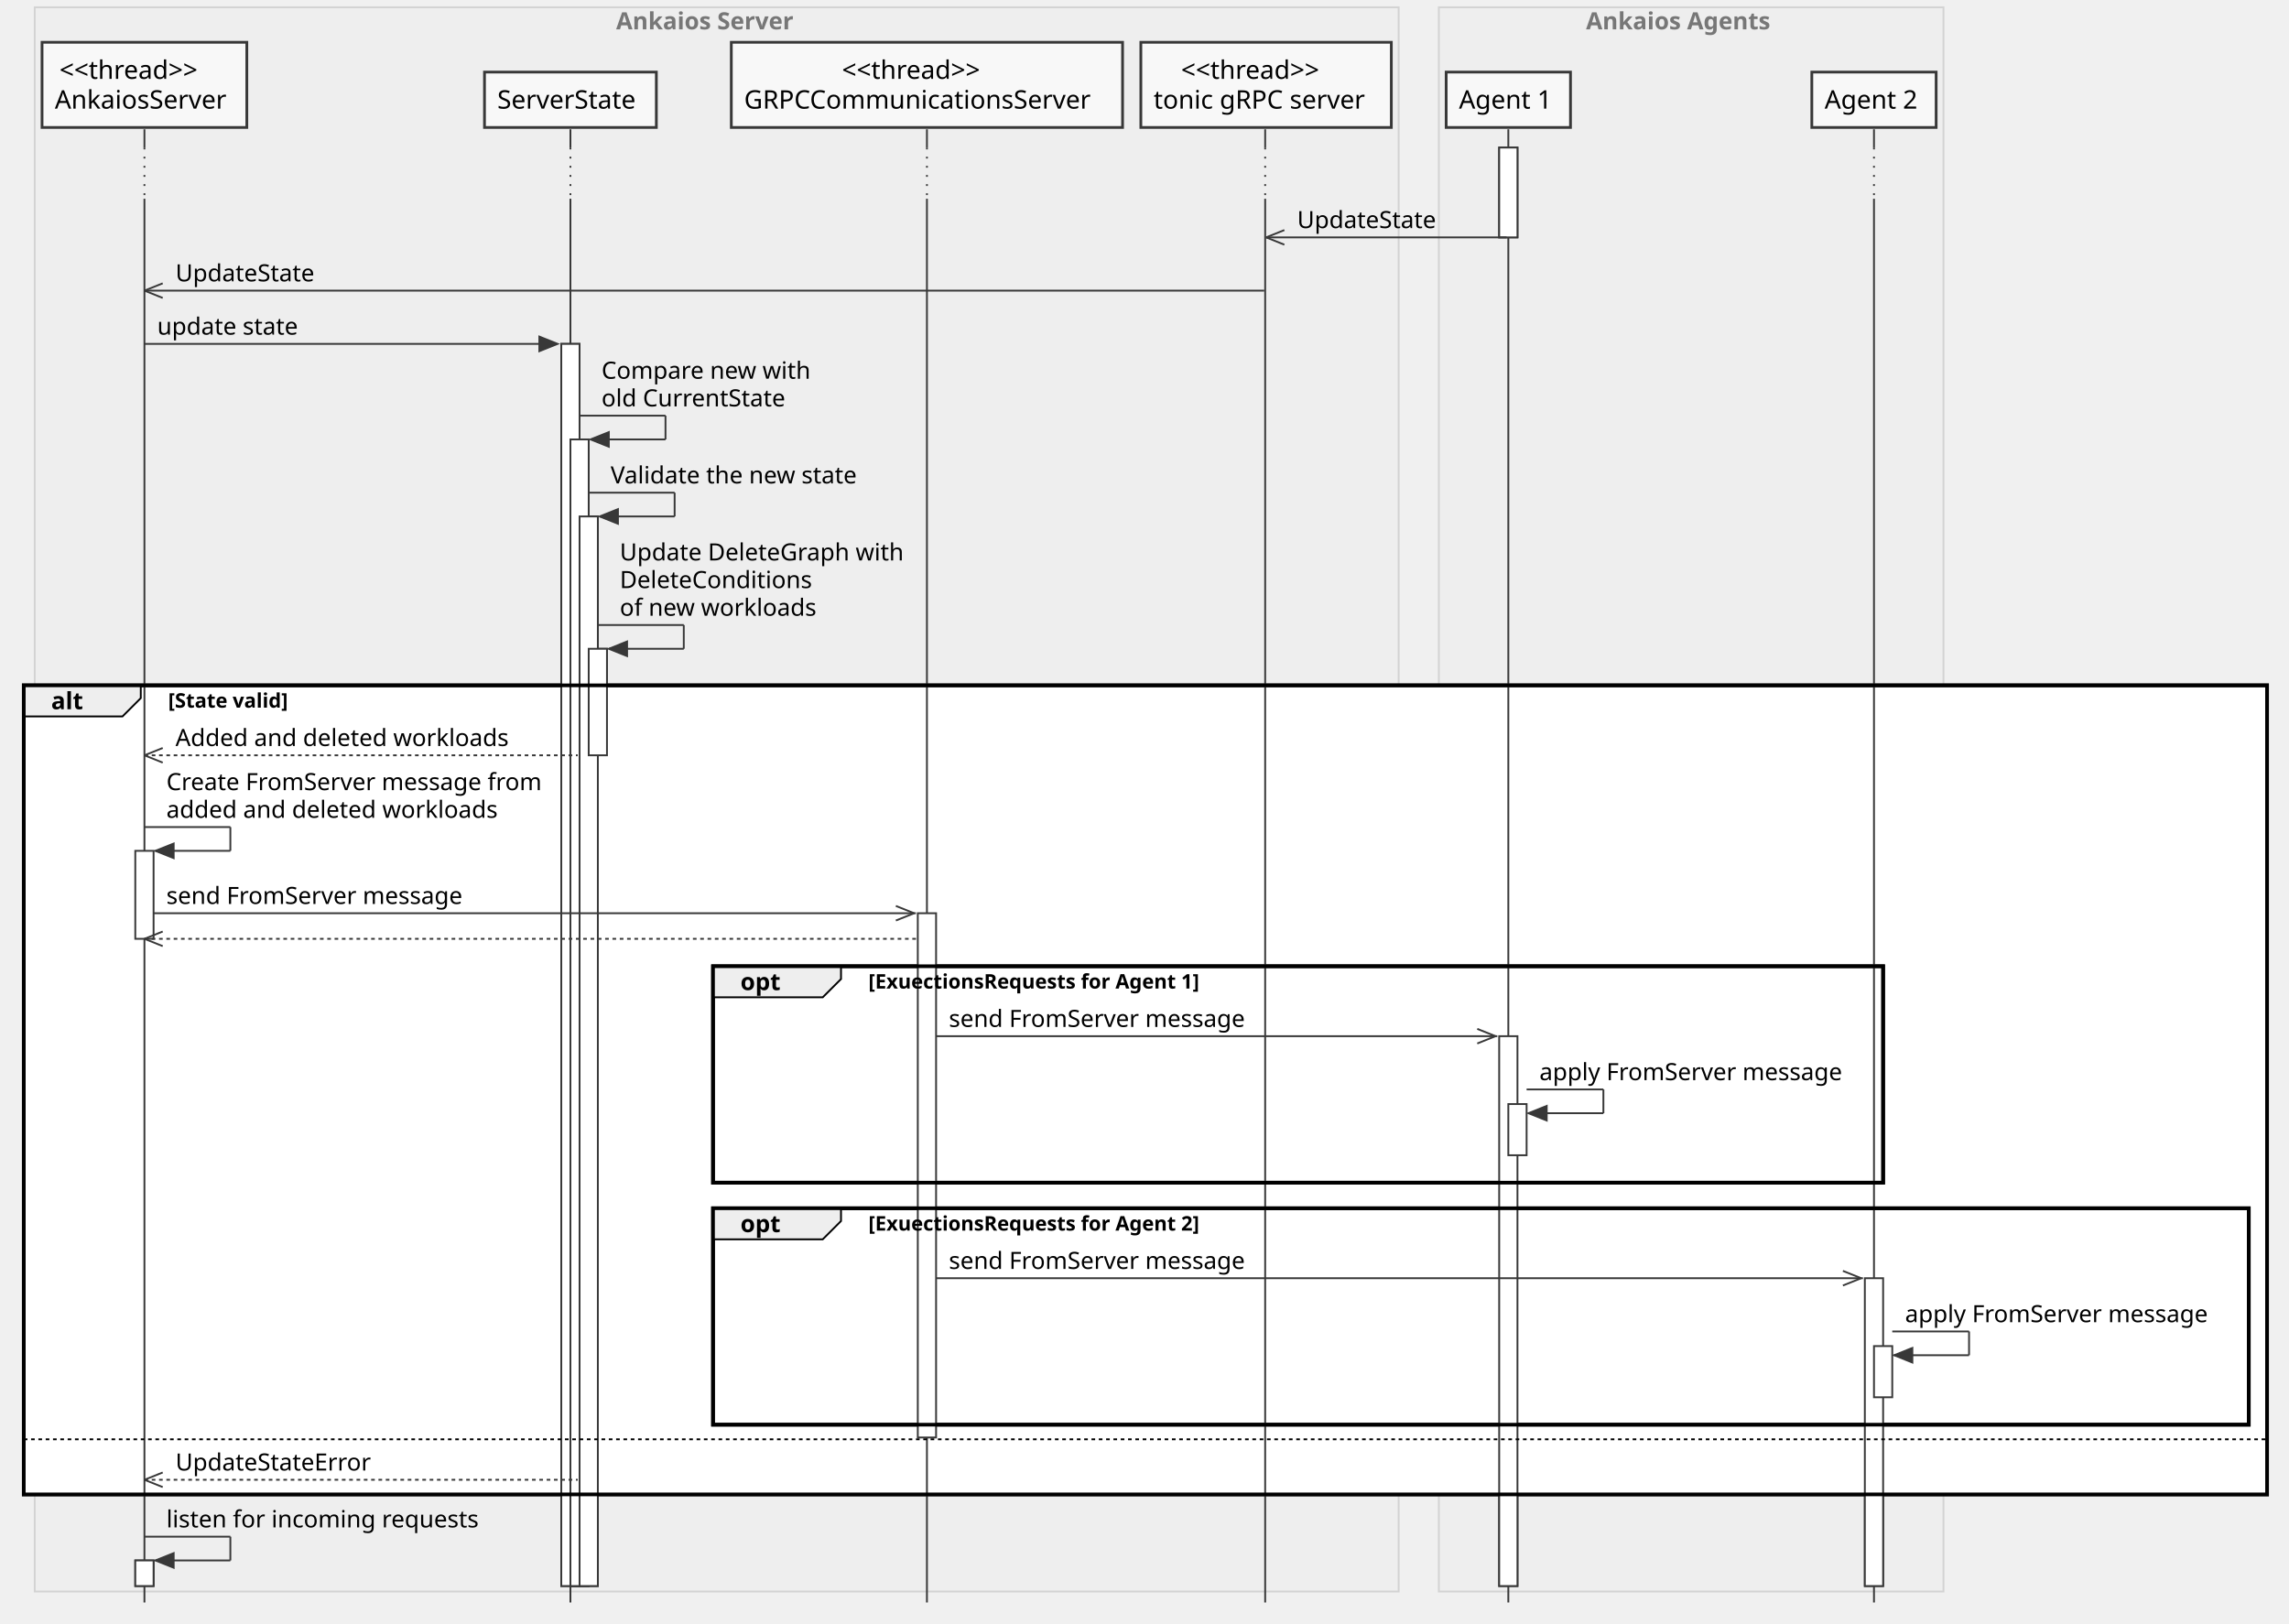
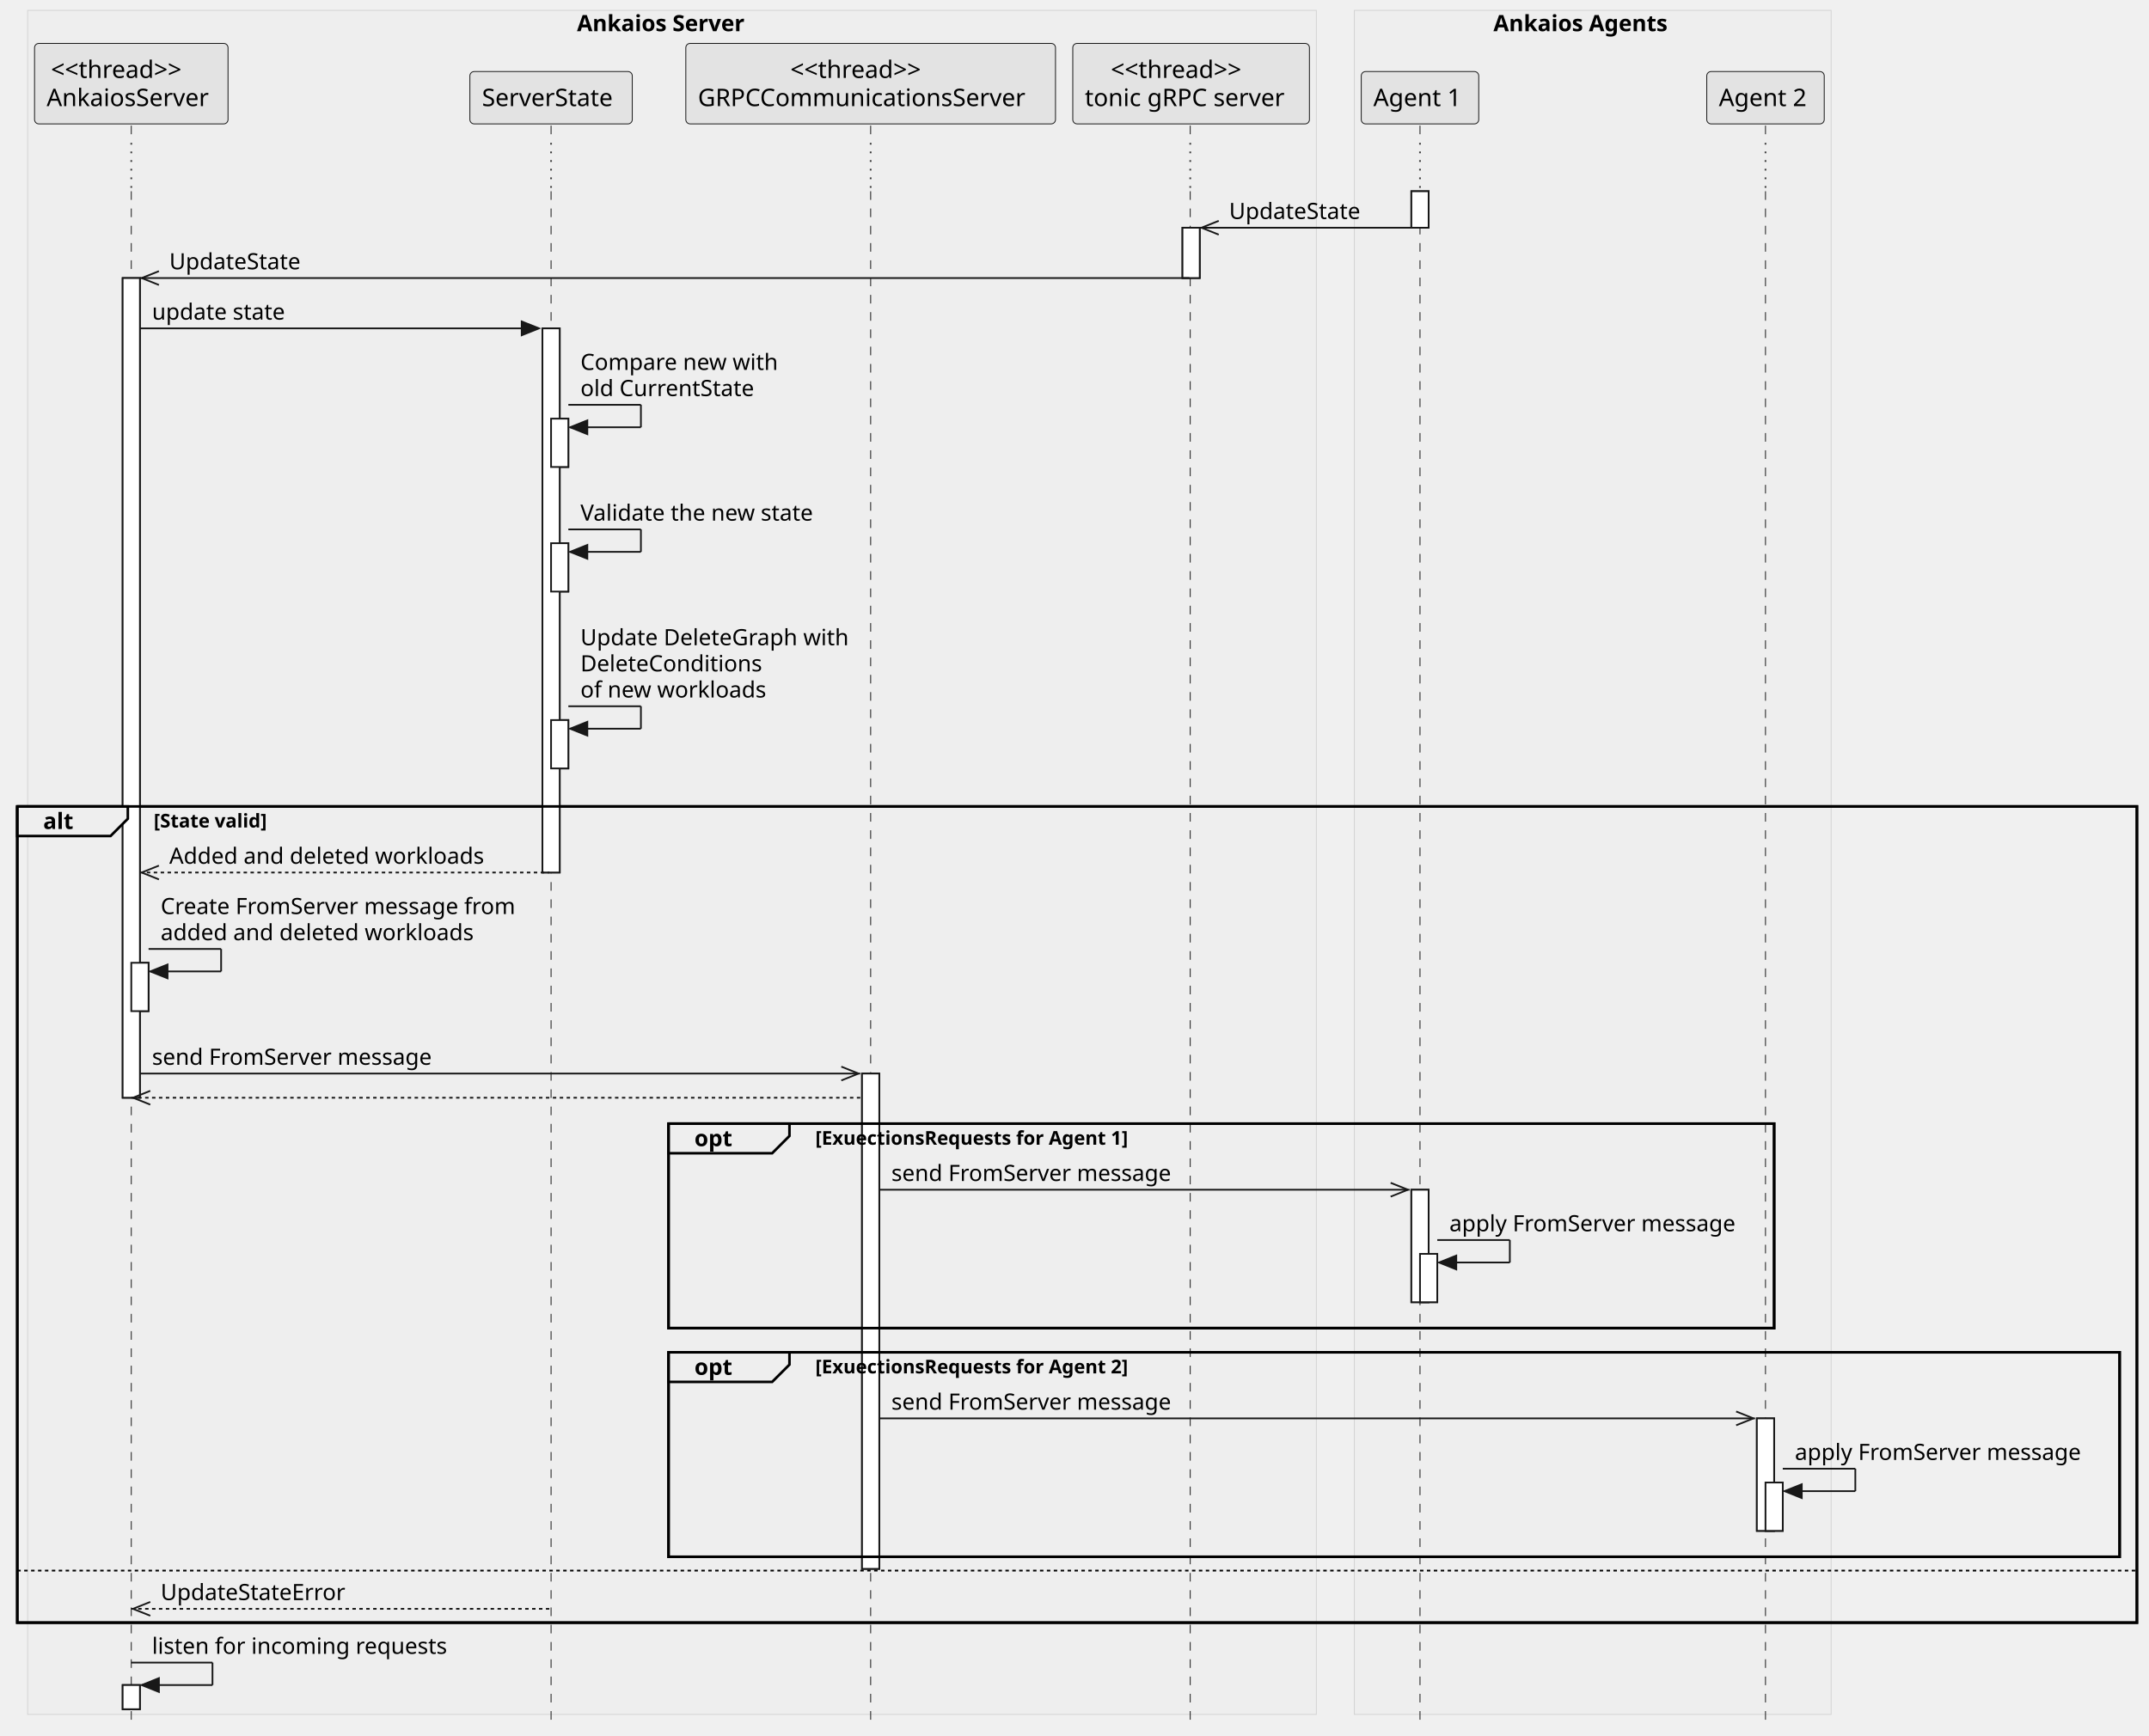
- <svg xmlns="http://www.w3.org/2000/svg" contentScriptType="application/ecmascript" contentStyleType="text/css" height="888px" preserveAspectRatio="none" style="width:1252px;height:888px;" version="1.1" viewBox="0 0 1252 888" width="1252px" zoomAndPan="magnify">
+ <svg xmlns="http://www.w3.org/2000/svg" contentStyleType="text/css" height="1005px" preserveAspectRatio="none" style="width:1244px;height:1005px;background:#FFFFFF;" version="1.1" viewBox="0 0 1244 1005" width="1244px" zoomAndPan="magnify">
  <defs />
  <g>
-     <rect fill="#EEEEEE" height="866.648" style="stroke: #D3D3D3; stroke-width: 1.0;" width="746" x="19" y="4" />
-     <text fill="#777777" font-family="sans-serif" font-size="13" font-weight="bold" lengthAdjust="spacingAndGlyphs" textLength="110" x="337" y="16.067">Ankaios Server</text>
-     <rect fill="#EEEEEE" height="866.648" style="stroke: #D3D3D3; stroke-width: 1.0;" width="276" x="787" y="4" />
-     <text fill="#777777" font-family="sans-serif" font-size="13" font-weight="bold" lengthAdjust="spacingAndGlyphs" textLength="115" x="867.5" y="16.067">Ankaios Agents</text>
-     <rect fill="#FFFFFF" height="48.133" style="stroke: #383838; stroke-width: 1.0;" width="10" x="74" y="465.453" />
-     <rect fill="#FFFFFF" height="14" style="stroke: #383838; stroke-width: 1.0;" width="10" x="74" y="853.648" />
-     <rect fill="#FFFFFF" height="679.523" style="stroke: #383838; stroke-width: 1.0;" width="10" x="307" y="188.125" />
-     <rect fill="#FFFFFF" height="627.258" style="stroke: #383838; stroke-width: 1.0;" width="10" x="312" y="240.391" />
-     <rect fill="#FFFFFF" height="585.125" style="stroke: #383838; stroke-width: 1.0;" width="10" x="317" y="282.523" />
-     <rect fill="#FFFFFF" height="58.266" style="stroke: #383838; stroke-width: 1.0;" width="10" x="322" y="354.922" />
-     <rect fill="#FFFFFF" height="286.797" style="stroke: #383838; stroke-width: 1.0;" width="10" x="502" y="499.586" />
-     <rect fill="#FFFFFF" height="49.133" style="stroke: #383838; stroke-width: 1.0;" width="10" x="820" y="80.727" />
-     <rect fill="#FFFFFF" height="300.797" style="stroke: #383838; stroke-width: 1.0;" width="10" x="820" y="566.852" />
-     <rect fill="#FFFFFF" height="28" style="stroke: #383838; stroke-width: 1.0;" width="10" x="825" y="603.984" />
-     <rect fill="#FFFFFF" height="168.398" style="stroke: #383838; stroke-width: 1.0;" width="10" x="1020" y="699.25" />
-     <rect fill="#FFFFFF" height="28" style="stroke: #383838; stroke-width: 1.0;" width="10" x="1025" y="736.383" />
-     <rect fill="#FFFFFF" height="442.594" style="stroke: #000000; stroke-width: 2.0;" width="1227" x="13" y="374.922" />
-     <rect fill="#FFFFFF" height="118.398" style="stroke: #000000; stroke-width: 2.0;" width="640" x="390" y="528.586" />
-     <rect fill="#FFFFFF" height="118.398" style="stroke: #000000; stroke-width: 2.0;" width="840" x="390" y="660.984" />
-     <rect fill="#FFFFFF" height="31.133" style="stroke: none; stroke-width: 1.0;" width="1227" x="13" y="786.383" />
-     <line style="stroke: #383838; stroke-width: 1.0;" x1="79" x2="79" y1="70.727" y2="80.727" />
-     <line style="stroke: #383838; stroke-width: 1.0; stroke-dasharray: 1.0,4.0;" x1="79" x2="79" y1="80.727" y2="108.727" />
-     <line style="stroke: #383838; stroke-width: 1.0;" x1="79" x2="79" y1="108.727" y2="876.648" />
-     <line style="stroke: #383838; stroke-width: 1.0;" x1="312" x2="312" y1="70.727" y2="80.727" />
-     <line style="stroke: #383838; stroke-width: 1.0; stroke-dasharray: 1.0,4.0;" x1="312" x2="312" y1="80.727" y2="108.727" />
-     <line style="stroke: #383838; stroke-width: 1.0;" x1="312" x2="312" y1="108.727" y2="876.648" />
-     <line style="stroke: #383838; stroke-width: 1.0;" x1="507" x2="507" y1="70.727" y2="80.727" />
-     <line style="stroke: #383838; stroke-width: 1.0; stroke-dasharray: 1.0,4.0;" x1="507" x2="507" y1="80.727" y2="108.727" />
-     <line style="stroke: #383838; stroke-width: 1.0;" x1="507" x2="507" y1="108.727" y2="876.648" />
-     <line style="stroke: #383838; stroke-width: 1.0;" x1="692" x2="692" y1="70.727" y2="80.727" />
-     <line style="stroke: #383838; stroke-width: 1.0; stroke-dasharray: 1.0,4.0;" x1="692" x2="692" y1="80.727" y2="108.727" />
-     <line style="stroke: #383838; stroke-width: 1.0;" x1="692" x2="692" y1="108.727" y2="876.648" />
-     <line style="stroke: #383838; stroke-width: 1.0;" x1="825" x2="825" y1="70.727" y2="80.727" />
-     <line style="stroke: #383838; stroke-width: 1.0; stroke-dasharray: 1.0,4.0;" x1="825" x2="825" y1="80.727" y2="108.727" />
-     <line style="stroke: #383838; stroke-width: 1.0;" x1="825" x2="825" y1="108.727" y2="876.648" />
-     <line style="stroke: #383838; stroke-width: 1.0;" x1="1025" x2="1025" y1="70.727" y2="80.727" />
-     <line style="stroke: #383838; stroke-width: 1.0; stroke-dasharray: 1.0,4.0;" x1="1025" x2="1025" y1="80.727" y2="108.727" />
-     <line style="stroke: #383838; stroke-width: 1.0;" x1="1025" x2="1025" y1="108.727" y2="876.648" />
-     <rect fill="#F8F8F8" height="46.594" style="stroke: #383838; stroke-width: 1.5;" width="112" x="23" y="23.133" />
-     <text fill="#000000" font-family="sans-serif" font-size="14" lengthAdjust="spacingAndGlyphs" textLength="93" x="32.5" y="43.128">&lt;&lt;thread&gt;&gt;</text>
-     <text fill="#000000" font-family="sans-serif" font-size="14" lengthAdjust="spacingAndGlyphs" textLength="98" x="30" y="59.425">AnkaiosServer</text>
-     <rect fill="#F8F8F8" height="30.297" style="stroke: #383838; stroke-width: 1.5;" width="94" x="265" y="39.43" />
-     <text fill="#000000" font-family="sans-serif" font-size="14" lengthAdjust="spacingAndGlyphs" textLength="80" x="272" y="59.425">ServerState</text>
-     <rect fill="#F8F8F8" height="46.594" style="stroke: #383838; stroke-width: 1.5;" width="214" x="400" y="23.133" />
-     <text fill="#000000" font-family="sans-serif" font-size="14" lengthAdjust="spacingAndGlyphs" textLength="93" x="460.5" y="43.128">&lt;&lt;thread&gt;&gt;</text>
-     <text fill="#000000" font-family="sans-serif" font-size="14" lengthAdjust="spacingAndGlyphs" textLength="200" x="407" y="59.425">GRPCCommunicationsServer</text>
-     <rect fill="#F8F8F8" height="46.594" style="stroke: #383838; stroke-width: 1.5;" width="137" x="624" y="23.133" />
-     <text fill="#000000" font-family="sans-serif" font-size="14" lengthAdjust="spacingAndGlyphs" textLength="93" x="646" y="43.128">&lt;&lt;thread&gt;&gt;</text>
-     <text fill="#000000" font-family="sans-serif" font-size="14" lengthAdjust="spacingAndGlyphs" textLength="123" x="631" y="59.425">tonic gRPC server</text>
-     <rect fill="#F8F8F8" height="30.297" style="stroke: #383838; stroke-width: 1.5;" width="68" x="791" y="39.43" />
-     <text fill="#000000" font-family="sans-serif" font-size="14" lengthAdjust="spacingAndGlyphs" textLength="54" x="798" y="59.425">Agent 1</text>
-     <rect fill="#F8F8F8" height="30.297" style="stroke: #383838; stroke-width: 1.5;" width="68" x="991" y="39.43" />
-     <text fill="#000000" font-family="sans-serif" font-size="14" lengthAdjust="spacingAndGlyphs" textLength="54" x="998" y="59.425">Agent 2</text>
-     <rect fill="#FFFFFF" height="48.133" style="stroke: #383838; stroke-width: 1.0;" width="10" x="74" y="465.453" />
-     <rect fill="#FFFFFF" height="14" style="stroke: #383838; stroke-width: 1.0;" width="10" x="74" y="853.648" />
-     <rect fill="#FFFFFF" height="679.523" style="stroke: #383838; stroke-width: 1.0;" width="10" x="307" y="188.125" />
-     <rect fill="#FFFFFF" height="627.258" style="stroke: #383838; stroke-width: 1.0;" width="10" x="312" y="240.391" />
-     <rect fill="#FFFFFF" height="585.125" style="stroke: #383838; stroke-width: 1.0;" width="10" x="317" y="282.523" />
-     <rect fill="#FFFFFF" height="58.266" style="stroke: #383838; stroke-width: 1.0;" width="10" x="322" y="354.922" />
-     <rect fill="#FFFFFF" height="286.797" style="stroke: #383838; stroke-width: 1.0;" width="10" x="502" y="499.586" />
-     <rect fill="#FFFFFF" height="49.133" style="stroke: #383838; stroke-width: 1.0;" width="10" x="820" y="80.727" />
-     <rect fill="#FFFFFF" height="300.797" style="stroke: #383838; stroke-width: 1.0;" width="10" x="820" y="566.852" />
-     <rect fill="#FFFFFF" height="28" style="stroke: #383838; stroke-width: 1.0;" width="10" x="825" y="603.984" />
-     <rect fill="#FFFFFF" height="168.398" style="stroke: #383838; stroke-width: 1.0;" width="10" x="1020" y="699.25" />
-     <rect fill="#FFFFFF" height="28" style="stroke: #383838; stroke-width: 1.0;" width="10" x="1025" y="736.383" />
-     <line style="stroke: #383838; stroke-width: 1.0;" x1="692.5" x2="702.5" y1="129.859" y2="125.859" />
-     <line style="stroke: #383838; stroke-width: 1.0;" x1="692.5" x2="702.5" y1="129.859" y2="133.859" />
-     <line style="stroke: #383838; stroke-width: 1.0;" x1="692.5" x2="824" y1="129.859" y2="129.859" />
-     <text fill="#000000" font-family="sans-serif" font-size="13" lengthAdjust="spacingAndGlyphs" textLength="82" x="709.5" y="124.793">UpdateState</text>
-     <line style="stroke: #383838; stroke-width: 1.0;" x1="79" x2="89" y1="158.992" y2="154.992" />
-     <line style="stroke: #383838; stroke-width: 1.0;" x1="79" x2="89" y1="158.992" y2="162.992" />
-     <line style="stroke: #383838; stroke-width: 1.0;" x1="79" x2="691.5" y1="158.992" y2="158.992" />
-     <text fill="#000000" font-family="sans-serif" font-size="13" lengthAdjust="spacingAndGlyphs" textLength="82" x="96" y="153.926">UpdateState</text>
-     <polygon fill="#383838" points="295,184.125,305,188.125,295,192.125" style="stroke: #383838; stroke-width: 1.0;" />
-     <line style="stroke: #383838; stroke-width: 1.0;" x1="79" x2="301" y1="188.125" y2="188.125" />
-     <text fill="#000000" font-family="sans-serif" font-size="13" lengthAdjust="spacingAndGlyphs" textLength="82" x="86" y="183.059">update state</text>
-     <line style="stroke: #383838; stroke-width: 1.0;" x1="317" x2="364" y1="227.391" y2="227.391" />
-     <line style="stroke: #383838; stroke-width: 1.0;" x1="364" x2="364" y1="227.391" y2="240.391" />
-     <line style="stroke: #383838; stroke-width: 1.0;" x1="323" x2="364" y1="240.391" y2="240.391" />
-     <polygon fill="#383838" points="333,236.391,323,240.391,333,244.391" style="stroke: #383838; stroke-width: 1.0;" />
-     <text fill="#000000" font-family="sans-serif" font-size="13" lengthAdjust="spacingAndGlyphs" textLength="117" x="329" y="207.192">Compare new with</text>
-     <text fill="#000000" font-family="sans-serif" font-size="13" lengthAdjust="spacingAndGlyphs" textLength="106" x="329" y="222.325">old CurrentState</text>
-     <line style="stroke: #383838; stroke-width: 1.0;" x1="322" x2="369" y1="269.523" y2="269.523" />
-     <line style="stroke: #383838; stroke-width: 1.0;" x1="369" x2="369" y1="269.523" y2="282.523" />
-     <line style="stroke: #383838; stroke-width: 1.0;" x1="328" x2="369" y1="282.523" y2="282.523" />
-     <polygon fill="#383838" points="338,278.523,328,282.523,338,286.523" style="stroke: #383838; stroke-width: 1.0;" />
-     <text fill="#000000" font-family="sans-serif" font-size="13" lengthAdjust="spacingAndGlyphs" textLength="143" x="334" y="264.457">Validate the new state</text>
-     <line style="stroke: #383838; stroke-width: 1.0;" x1="327" x2="374" y1="341.922" y2="341.922" />
-     <line style="stroke: #383838; stroke-width: 1.0;" x1="374" x2="374" y1="341.922" y2="354.922" />
-     <line style="stroke: #383838; stroke-width: 1.0;" x1="333" x2="374" y1="354.922" y2="354.922" />
-     <polygon fill="#383838" points="343,350.922,333,354.922,343,358.922" style="stroke: #383838; stroke-width: 1.0;" />
-     <text fill="#000000" font-family="sans-serif" font-size="13" lengthAdjust="spacingAndGlyphs" textLength="161" x="339" y="306.59">Update DeleteGraph with</text>
-     <text fill="#000000" font-family="sans-serif" font-size="13" lengthAdjust="spacingAndGlyphs" textLength="109" x="339" y="321.723">DeleteConditions</text>
-     <text fill="#000000" font-family="sans-serif" font-size="13" lengthAdjust="spacingAndGlyphs" textLength="108" x="339" y="336.856">of new workloads</text>
-     <path d="M13,374.922 L77,374.922 L77,381.922 L67,391.922 L13,391.922 L13,374.922 " fill="#EEEEEE" style="stroke: #000000; stroke-width: 1.0;" />
-     <rect fill="none" height="442.594" style="stroke: #000000; stroke-width: 2.0;" width="1227" x="13" y="374.922" />
-     <text fill="#000000" font-family="sans-serif" font-size="13" font-weight="bold" lengthAdjust="spacingAndGlyphs" textLength="19" x="28" y="387.989">alt</text>
-     <text fill="#000000" font-family="sans-serif" font-size="11" font-weight="bold" lengthAdjust="spacingAndGlyphs" textLength="79" x="92" y="387.132">[State valid]</text>
-     <line style="stroke: #383838; stroke-width: 1.0;" x1="79" x2="89" y1="413.188" y2="409.188" />
-     <line style="stroke: #383838; stroke-width: 1.0;" x1="79" x2="89" y1="413.188" y2="417.188" />
-     <line style="stroke: #383838; stroke-width: 1.0; stroke-dasharray: 2.0,2.0;" x1="79" x2="316" y1="413.188" y2="413.188" />
-     <text fill="#000000" font-family="sans-serif" font-size="13" lengthAdjust="spacingAndGlyphs" textLength="188" x="96" y="408.122">Added and deleted workloads</text>
-     <line style="stroke: #383838; stroke-width: 1.0;" x1="79" x2="126" y1="452.453" y2="452.453" />
-     <line style="stroke: #383838; stroke-width: 1.0;" x1="126" x2="126" y1="452.453" y2="465.453" />
-     <line style="stroke: #383838; stroke-width: 1.0;" x1="85" x2="126" y1="465.453" y2="465.453" />
-     <polygon fill="#383838" points="95,461.453,85,465.453,95,469.453" style="stroke: #383838; stroke-width: 1.0;" />
-     <text fill="#000000" font-family="sans-serif" font-size="13" lengthAdjust="spacingAndGlyphs" textLength="219" x="91" y="432.254">Create FromServer message from</text>
-     <text fill="#000000" font-family="sans-serif" font-size="13" lengthAdjust="spacingAndGlyphs" textLength="187" x="91" y="447.387">added and deleted workloads</text>
-     <line style="stroke: #383838; stroke-width: 1.0;" x1="500" x2="490" y1="499.586" y2="495.586" />
-     <line style="stroke: #383838; stroke-width: 1.0;" x1="500" x2="490" y1="499.586" y2="503.586" />
-     <line style="stroke: #383838; stroke-width: 1.0;" x1="84" x2="501" y1="499.586" y2="499.586" />
-     <text fill="#000000" font-family="sans-serif" font-size="13" lengthAdjust="spacingAndGlyphs" textLength="173" x="91" y="494.52">send FromServer message</text>
-     <line style="stroke: #383838; stroke-width: 1.0;" x1="79" x2="89" y1="513.586" y2="509.586" />
-     <line style="stroke: #383838; stroke-width: 1.0;" x1="79" x2="89" y1="513.586" y2="517.586" />
-     <line style="stroke: #383838; stroke-width: 1.0; stroke-dasharray: 2.0,2.0;" x1="79" x2="501" y1="513.586" y2="513.586" />
-     <path d="M390,528.586 L460,528.586 L460,535.586 L450,545.586 L390,545.586 L390,528.586 " fill="#EEEEEE" style="stroke: #000000; stroke-width: 1.0;" />
-     <rect fill="none" height="118.398" style="stroke: #000000; stroke-width: 2.0;" width="640" x="390" y="528.586" />
-     <text fill="#000000" font-family="sans-serif" font-size="13" font-weight="bold" lengthAdjust="spacingAndGlyphs" textLength="25" x="405" y="541.653">opt</text>
-     <text fill="#000000" font-family="sans-serif" font-size="11" font-weight="bold" lengthAdjust="spacingAndGlyphs" textLength="214" x="475" y="540.796">[ExuectionsRequests for Agent 1]</text>
-     <line style="stroke: #383838; stroke-width: 1.0;" x1="818" x2="808" y1="566.852" y2="562.852" />
-     <line style="stroke: #383838; stroke-width: 1.0;" x1="818" x2="808" y1="566.852" y2="570.852" />
-     <line style="stroke: #383838; stroke-width: 1.0;" x1="512" x2="819" y1="566.852" y2="566.852" />
-     <text fill="#000000" font-family="sans-serif" font-size="13" lengthAdjust="spacingAndGlyphs" textLength="173" x="519" y="561.786">send FromServer message</text>
-     <line style="stroke: #383838; stroke-width: 1.0;" x1="835" x2="877" y1="595.984" y2="595.984" />
-     <line style="stroke: #383838; stroke-width: 1.0;" x1="877" x2="877" y1="595.984" y2="608.984" />
-     <line style="stroke: #383838; stroke-width: 1.0;" x1="836" x2="877" y1="608.984" y2="608.984" />
-     <polygon fill="#383838" points="846,604.984,836,608.984,846,612.984" style="stroke: #383838; stroke-width: 1.0;" />
-     <text fill="#000000" font-family="sans-serif" font-size="13" lengthAdjust="spacingAndGlyphs" textLength="176" x="842" y="590.918">apply FromServer message</text>
-     <path d="M390,660.984 L460,660.984 L460,667.984 L450,677.984 L390,677.984 L390,660.984 " fill="#EEEEEE" style="stroke: #000000; stroke-width: 1.0;" />
-     <rect fill="none" height="118.398" style="stroke: #000000; stroke-width: 2.0;" width="840" x="390" y="660.984" />
-     <text fill="#000000" font-family="sans-serif" font-size="13" font-weight="bold" lengthAdjust="spacingAndGlyphs" textLength="25" x="405" y="674.051">opt</text>
-     <text fill="#000000" font-family="sans-serif" font-size="11" font-weight="bold" lengthAdjust="spacingAndGlyphs" textLength="214" x="475" y="673.195">[ExuectionsRequests for Agent 2]</text>
-     <line style="stroke: #383838; stroke-width: 1.0;" x1="1018" x2="1008" y1="699.25" y2="695.25" />
-     <line style="stroke: #383838; stroke-width: 1.0;" x1="1018" x2="1008" y1="699.25" y2="703.25" />
-     <line style="stroke: #383838; stroke-width: 1.0;" x1="512" x2="1019" y1="699.25" y2="699.25" />
-     <text fill="#000000" font-family="sans-serif" font-size="13" lengthAdjust="spacingAndGlyphs" textLength="173" x="519" y="694.184">send FromServer message</text>
-     <line style="stroke: #383838; stroke-width: 1.0;" x1="1035" x2="1077" y1="728.383" y2="728.383" />
-     <line style="stroke: #383838; stroke-width: 1.0;" x1="1077" x2="1077" y1="728.383" y2="741.383" />
-     <line style="stroke: #383838; stroke-width: 1.0;" x1="1036" x2="1077" y1="741.383" y2="741.383" />
-     <polygon fill="#383838" points="1046,737.383,1036,741.383,1046,745.383" style="stroke: #383838; stroke-width: 1.0;" />
-     <text fill="#000000" font-family="sans-serif" font-size="13" lengthAdjust="spacingAndGlyphs" textLength="176" x="1042" y="723.317">apply FromServer message</text>
-     <line style="stroke: #000000; stroke-width: 1.0; stroke-dasharray: 2.0,2.0;" x1="13" x2="1240" y1="787.383" y2="787.383" />
-     <line style="stroke: #383838; stroke-width: 1.0;" x1="79" x2="89" y1="809.516" y2="805.516" />
-     <line style="stroke: #383838; stroke-width: 1.0;" x1="79" x2="89" y1="809.516" y2="813.516" />
-     <line style="stroke: #383838; stroke-width: 1.0; stroke-dasharray: 2.0,2.0;" x1="79" x2="316" y1="809.516" y2="809.516" />
-     <text fill="#000000" font-family="sans-serif" font-size="13" lengthAdjust="spacingAndGlyphs" textLength="113" x="96" y="804.45">UpdateStateError</text>
-     <line style="stroke: #383838; stroke-width: 1.0;" x1="79" x2="126" y1="840.648" y2="840.648" />
-     <line style="stroke: #383838; stroke-width: 1.0;" x1="126" x2="126" y1="840.648" y2="853.648" />
-     <line style="stroke: #383838; stroke-width: 1.0;" x1="85" x2="126" y1="853.648" y2="853.648" />
-     <polygon fill="#383838" points="95,849.648,85,853.648,95,857.648" style="stroke: #383838; stroke-width: 1.0;" />
-     <text fill="#000000" font-family="sans-serif" font-size="13" lengthAdjust="spacingAndGlyphs" textLength="177" x="91" y="835.582">listen for incoming requests</text>
+     <rect fill="#EEEEEE" height="986.648" style="stroke:#D3D3D3;stroke-width:0.5;" width="746" x="16" y="6" />
+     <text fill="#000000" font-family="sans-serif" font-size="13" font-weight="bold" lengthAdjust="spacing" textLength="110" x="334" y="18.067">Ankaios Server</text>
+     <rect fill="#EEEEEE" height="986.648" style="stroke:#D3D3D3;stroke-width:0.5;" width="276" x="784" y="6" />
+     <text fill="#000000" font-family="sans-serif" font-size="13" font-weight="bold" lengthAdjust="spacing" textLength="115" x="864.5" y="18.067">Ankaios Agents</text>
+     <rect fill="#FFFFFF" height="474.594" style="stroke:#181818;stroke-width:1.0;" width="10" x="71" y="160.992" />
+     <rect fill="#FFFFFF" height="28" style="stroke:#181818;stroke-width:1.0;" width="10" x="76" y="557.453" />
+     <rect fill="#FFFFFF" height="14" style="stroke:#181818;stroke-width:1.0;" width="10" x="71" y="975.648" />
+     <rect fill="#FFFFFF" height="315.062" style="stroke:#181818;stroke-width:1.0;" width="10" x="314" y="190.125" />
+     <rect fill="#FFFFFF" height="28" style="stroke:#181818;stroke-width:1.0;" width="10" x="319" y="242.391" />
+     <rect fill="#FFFFFF" height="28" style="stroke:#181818;stroke-width:1.0;" width="10" x="319" y="314.523" />
+     <rect fill="#FFFFFF" height="28" style="stroke:#181818;stroke-width:1.0;" width="10" x="319" y="416.922" />
+     <rect fill="#FFFFFF" height="286.797" style="stroke:#181818;stroke-width:1.0;" width="10" x="499" y="621.586" />
+     <rect fill="#FFFFFF" height="29.133" style="stroke:#181818;stroke-width:1.0;" width="10" x="684.5" y="131.859" />
+     <rect fill="#FFFFFF" height="21.133" style="stroke:#181818;stroke-width:1.0;" width="10" x="817" y="110.727" />
+     <rect fill="#FFFFFF" height="65.133" style="stroke:#181818;stroke-width:1.0;" width="10" x="817" y="688.852" />
+     <rect fill="#FFFFFF" height="28" style="stroke:#181818;stroke-width:1.0;" width="10" x="822" y="725.984" />
+     <rect fill="#FFFFFF" height="65.133" style="stroke:#181818;stroke-width:1.0;" width="10" x="1017" y="821.25" />
+     <rect fill="#FFFFFF" height="28" style="stroke:#181818;stroke-width:1.0;" width="10" x="1022" y="858.383" />
+     <rect fill="none" height="472.594" style="stroke:#000000;stroke-width:1.5;" width="1227" x="10" y="466.922" />
+     <rect fill="none" height="118.398" style="stroke:#000000;stroke-width:1.5;" width="640" x="387" y="650.586" />
+     <rect fill="none" height="118.398" style="stroke:#000000;stroke-width:1.5;" width="840" x="387" y="782.984" />
+     <line style="stroke:#181818;stroke-width:0.5;stroke-dasharray:5.0,5.0;" x1="76" x2="76" y1="72.727" y2="82.727" />
+     <line style="stroke:#383838;stroke-width:1.0;stroke-dasharray:1.0,4.0;" x1="76" x2="76" y1="82.727" y2="110.727" />
+     <line style="stroke:#181818;stroke-width:0.5;stroke-dasharray:5.0,5.0;" x1="76" x2="76" y1="110.727" y2="998.648" />
+     <line style="stroke:#181818;stroke-width:0.5;stroke-dasharray:5.0,5.0;" x1="319" x2="319" y1="72.727" y2="82.727" />
+     <line style="stroke:#383838;stroke-width:1.0;stroke-dasharray:1.0,4.0;" x1="319" x2="319" y1="82.727" y2="110.727" />
+     <line style="stroke:#181818;stroke-width:0.5;stroke-dasharray:5.0,5.0;" x1="319" x2="319" y1="110.727" y2="998.648" />
+     <line style="stroke:#181818;stroke-width:0.5;stroke-dasharray:5.0,5.0;" x1="504" x2="504" y1="72.727" y2="82.727" />
+     <line style="stroke:#383838;stroke-width:1.0;stroke-dasharray:1.0,4.0;" x1="504" x2="504" y1="82.727" y2="110.727" />
+     <line style="stroke:#181818;stroke-width:0.5;stroke-dasharray:5.0,5.0;" x1="504" x2="504" y1="110.727" y2="998.648" />
+     <line style="stroke:#181818;stroke-width:0.5;stroke-dasharray:5.0,5.0;" x1="689" x2="689" y1="72.727" y2="82.727" />
+     <line style="stroke:#383838;stroke-width:1.0;stroke-dasharray:1.0,4.0;" x1="689" x2="689" y1="82.727" y2="110.727" />
+     <line style="stroke:#181818;stroke-width:0.5;stroke-dasharray:5.0,5.0;" x1="689" x2="689" y1="110.727" y2="998.648" />
+     <line style="stroke:#181818;stroke-width:0.5;stroke-dasharray:5.0,5.0;" x1="822" x2="822" y1="72.727" y2="82.727" />
+     <line style="stroke:#383838;stroke-width:1.0;stroke-dasharray:1.0,4.0;" x1="822" x2="822" y1="82.727" y2="110.727" />
+     <line style="stroke:#181818;stroke-width:0.5;stroke-dasharray:5.0,5.0;" x1="822" x2="822" y1="110.727" y2="998.648" />
+     <line style="stroke:#181818;stroke-width:0.5;stroke-dasharray:5.0,5.0;" x1="1022" x2="1022" y1="72.727" y2="82.727" />
+     <line style="stroke:#383838;stroke-width:1.0;stroke-dasharray:1.0,4.0;" x1="1022" x2="1022" y1="82.727" y2="110.727" />
+     <line style="stroke:#181818;stroke-width:0.5;stroke-dasharray:5.0,5.0;" x1="1022" x2="1022" y1="110.727" y2="998.648" />
+     <rect fill="#E3E3E3" height="46.594" rx="2.5" ry="2.5" style="stroke:#181818;stroke-width:0.5;" width="112" x="20" y="25.133" />
+     <text fill="#000000" font-family="sans-serif" font-size="14" lengthAdjust="spacing" textLength="93" x="29.5" y="45.128">&lt;&lt;thread&gt;&gt;</text>
+     <text fill="#000000" font-family="sans-serif" font-size="14" lengthAdjust="spacing" textLength="98" x="27" y="61.425">AnkaiosServer</text>
+     <rect fill="#E3E3E3" height="30.297" rx="2.5" ry="2.5" style="stroke:#181818;stroke-width:0.5;" width="94" x="272" y="41.43" />
+     <text fill="#000000" font-family="sans-serif" font-size="14" lengthAdjust="spacing" textLength="80" x="279" y="61.425">ServerState</text>
+     <rect fill="#E3E3E3" height="46.594" rx="2.5" ry="2.5" style="stroke:#181818;stroke-width:0.5;" width="214" x="397" y="25.133" />
+     <text fill="#000000" font-family="sans-serif" font-size="14" lengthAdjust="spacing" textLength="93" x="457.5" y="45.128">&lt;&lt;thread&gt;&gt;</text>
+     <text fill="#000000" font-family="sans-serif" font-size="14" lengthAdjust="spacing" textLength="200" x="404" y="61.425">GRPCCommunicationsServer</text>
+     <rect fill="#E3E3E3" height="46.594" rx="2.5" ry="2.5" style="stroke:#181818;stroke-width:0.5;" width="137" x="621" y="25.133" />
+     <text fill="#000000" font-family="sans-serif" font-size="14" lengthAdjust="spacing" textLength="93" x="643" y="45.128">&lt;&lt;thread&gt;&gt;</text>
+     <text fill="#000000" font-family="sans-serif" font-size="14" lengthAdjust="spacing" textLength="123" x="628" y="61.425">tonic gRPC server</text>
+     <rect fill="#E3E3E3" height="30.297" rx="2.5" ry="2.5" style="stroke:#181818;stroke-width:0.5;" width="68" x="788" y="41.43" />
+     <text fill="#000000" font-family="sans-serif" font-size="14" lengthAdjust="spacing" textLength="54" x="795" y="61.425">Agent 1</text>
+     <rect fill="#E3E3E3" height="30.297" rx="2.5" ry="2.5" style="stroke:#181818;stroke-width:0.5;" width="68" x="988" y="41.43" />
+     <text fill="#000000" font-family="sans-serif" font-size="14" lengthAdjust="spacing" textLength="54" x="995" y="61.425">Agent 2</text>
+     <rect fill="#FFFFFF" height="474.594" style="stroke:#181818;stroke-width:1.0;" width="10" x="71" y="160.992" />
+     <rect fill="#FFFFFF" height="28" style="stroke:#181818;stroke-width:1.0;" width="10" x="76" y="557.453" />
+     <rect fill="#FFFFFF" height="14" style="stroke:#181818;stroke-width:1.0;" width="10" x="71" y="975.648" />
+     <rect fill="#FFFFFF" height="315.062" style="stroke:#181818;stroke-width:1.0;" width="10" x="314" y="190.125" />
+     <rect fill="#FFFFFF" height="28" style="stroke:#181818;stroke-width:1.0;" width="10" x="319" y="242.391" />
+     <rect fill="#FFFFFF" height="28" style="stroke:#181818;stroke-width:1.0;" width="10" x="319" y="314.523" />
+     <rect fill="#FFFFFF" height="28" style="stroke:#181818;stroke-width:1.0;" width="10" x="319" y="416.922" />
+     <rect fill="#FFFFFF" height="286.797" style="stroke:#181818;stroke-width:1.0;" width="10" x="499" y="621.586" />
+     <rect fill="#FFFFFF" height="29.133" style="stroke:#181818;stroke-width:1.0;" width="10" x="684.5" y="131.859" />
+     <rect fill="#FFFFFF" height="21.133" style="stroke:#181818;stroke-width:1.0;" width="10" x="817" y="110.727" />
+     <rect fill="#FFFFFF" height="65.133" style="stroke:#181818;stroke-width:1.0;" width="10" x="817" y="688.852" />
+     <rect fill="#FFFFFF" height="28" style="stroke:#181818;stroke-width:1.0;" width="10" x="822" y="725.984" />
+     <rect fill="#FFFFFF" height="65.133" style="stroke:#181818;stroke-width:1.0;" width="10" x="1017" y="821.25" />
+     <rect fill="#FFFFFF" height="28" style="stroke:#181818;stroke-width:1.0;" width="10" x="1022" y="858.383" />
+     <line style="stroke:#181818;stroke-width:1.0;" x1="695.5" x2="705.5" y1="131.859" y2="127.859" />
+     <line style="stroke:#181818;stroke-width:1.0;" x1="695.5" x2="705.5" y1="131.859" y2="135.859" />
+     <line style="stroke:#181818;stroke-width:1.0;" x1="694.5" x2="821" y1="131.859" y2="131.859" />
+     <text fill="#000000" font-family="sans-serif" font-size="13" lengthAdjust="spacing" textLength="82" x="711.5" y="126.793">UpdateState</text>
+     <line style="stroke:#181818;stroke-width:1.0;" x1="82" x2="92" y1="160.992" y2="156.992" />
+     <line style="stroke:#181818;stroke-width:1.0;" x1="82" x2="92" y1="160.992" y2="164.992" />
+     <line style="stroke:#181818;stroke-width:1.0;" x1="81" x2="688.5" y1="160.992" y2="160.992" />
+     <text fill="#000000" font-family="sans-serif" font-size="13" lengthAdjust="spacing" textLength="82" x="98" y="155.926">UpdateState</text>
+     <polygon fill="#181818" points="302,186.125,312,190.125,302,194.125" style="stroke:#181818;stroke-width:1.0;" />
+     <line style="stroke:#181818;stroke-width:1.0;" x1="81" x2="308" y1="190.125" y2="190.125" />
+     <text fill="#000000" font-family="sans-serif" font-size="13" lengthAdjust="spacing" textLength="82" x="88" y="185.059">update state</text>
+     <line style="stroke:#181818;stroke-width:1.0;" x1="329" x2="371" y1="234.391" y2="234.391" />
+     <line style="stroke:#181818;stroke-width:1.0;" x1="371" x2="371" y1="234.391" y2="247.391" />
+     <line style="stroke:#181818;stroke-width:1.0;" x1="330" x2="371" y1="247.391" y2="247.391" />
+     <polygon fill="#181818" points="340,243.391,330,247.391,340,251.391" style="stroke:#181818;stroke-width:1.0;" />
+     <text fill="#000000" font-family="sans-serif" font-size="13" lengthAdjust="spacing" textLength="117" x="336" y="214.192">Compare new with</text>
+     <text fill="#000000" font-family="sans-serif" font-size="13" lengthAdjust="spacing" textLength="106" x="336" y="229.325">old CurrentState</text>
+     <line style="stroke:#181818;stroke-width:1.0;" x1="329" x2="371" y1="306.523" y2="306.523" />
+     <line style="stroke:#181818;stroke-width:1.0;" x1="371" x2="371" y1="306.523" y2="319.523" />
+     <line style="stroke:#181818;stroke-width:1.0;" x1="330" x2="371" y1="319.523" y2="319.523" />
+     <polygon fill="#181818" points="340,315.523,330,319.523,340,323.523" style="stroke:#181818;stroke-width:1.0;" />
+     <text fill="#000000" font-family="sans-serif" font-size="13" lengthAdjust="spacing" textLength="143" x="336" y="301.457">Validate the new state</text>
+     <line style="stroke:#181818;stroke-width:1.0;" x1="329" x2="371" y1="408.922" y2="408.922" />
+     <line style="stroke:#181818;stroke-width:1.0;" x1="371" x2="371" y1="408.922" y2="421.922" />
+     <line style="stroke:#181818;stroke-width:1.0;" x1="330" x2="371" y1="421.922" y2="421.922" />
+     <polygon fill="#181818" points="340,417.922,330,421.922,340,425.922" style="stroke:#181818;stroke-width:1.0;" />
+     <text fill="#000000" font-family="sans-serif" font-size="13" lengthAdjust="spacing" textLength="161" x="336" y="373.59">Update DeleteGraph with</text>
+     <text fill="#000000" font-family="sans-serif" font-size="13" lengthAdjust="spacing" textLength="109" x="336" y="388.723">DeleteConditions</text>
+     <text fill="#000000" font-family="sans-serif" font-size="13" lengthAdjust="spacing" textLength="108" x="336" y="403.856">of new workloads</text>
+     <path d="M10,466.922 L74,466.922 L74,474.055 L64,484.055 L10,484.055 L10,466.922 " fill="#EEEEEE" style="stroke:#000000;stroke-width:1.5;" />
+     <rect fill="none" height="472.594" style="stroke:#000000;stroke-width:1.5;" width="1227" x="10" y="466.922" />
+     <text fill="#000000" font-family="sans-serif" font-size="13" font-weight="bold" lengthAdjust="spacing" textLength="19" x="25" y="479.989">alt</text>
+     <text fill="#000000" font-family="sans-serif" font-size="11" font-weight="bold" lengthAdjust="spacing" textLength="79" x="89" y="479.132">[State valid]</text>
+     <line style="stroke:#181818;stroke-width:1.0;" x1="82" x2="92" y1="505.188" y2="501.188" />
+     <line style="stroke:#181818;stroke-width:1.0;" x1="82" x2="92" y1="505.188" y2="509.188" />
+     <line style="stroke:#181818;stroke-width:1.0;stroke-dasharray:2.0,2.0;" x1="81" x2="318" y1="505.188" y2="505.188" />
+     <text fill="#000000" font-family="sans-serif" font-size="13" lengthAdjust="spacing" textLength="188" x="98" y="500.122">Added and deleted workloads</text>
+     <line style="stroke:#181818;stroke-width:1.0;" x1="86" x2="128" y1="549.453" y2="549.453" />
+     <line style="stroke:#181818;stroke-width:1.0;" x1="128" x2="128" y1="549.453" y2="562.453" />
+     <line style="stroke:#181818;stroke-width:1.0;" x1="87" x2="128" y1="562.453" y2="562.453" />
+     <polygon fill="#181818" points="97,558.453,87,562.453,97,566.453" style="stroke:#181818;stroke-width:1.0;" />
+     <text fill="#000000" font-family="sans-serif" font-size="13" lengthAdjust="spacing" textLength="219" x="93" y="529.254">Create FromServer message from</text>
+     <text fill="#000000" font-family="sans-serif" font-size="13" lengthAdjust="spacing" textLength="187" x="93" y="544.387">added and deleted workloads</text>
+     <line style="stroke:#181818;stroke-width:1.0;" x1="497" x2="487" y1="621.586" y2="617.586" />
+     <line style="stroke:#181818;stroke-width:1.0;" x1="497" x2="487" y1="621.586" y2="625.586" />
+     <line style="stroke:#181818;stroke-width:1.0;" x1="81" x2="498" y1="621.586" y2="621.586" />
+     <text fill="#000000" font-family="sans-serif" font-size="13" lengthAdjust="spacing" textLength="173" x="88" y="616.52">send FromServer message</text>
+     <line style="stroke:#181818;stroke-width:1.0;" x1="77" x2="87" y1="635.586" y2="631.586" />
+     <line style="stroke:#181818;stroke-width:1.0;" x1="77" x2="87" y1="635.586" y2="639.586" />
+     <line style="stroke:#181818;stroke-width:1.0;stroke-dasharray:2.0,2.0;" x1="76" x2="498" y1="635.586" y2="635.586" />
+     <path d="M387,650.586 L457,650.586 L457,657.719 L447,667.719 L387,667.719 L387,650.586 " fill="#EEEEEE" style="stroke:#000000;stroke-width:1.5;" />
+     <rect fill="none" height="118.398" style="stroke:#000000;stroke-width:1.5;" width="640" x="387" y="650.586" />
+     <text fill="#000000" font-family="sans-serif" font-size="13" font-weight="bold" lengthAdjust="spacing" textLength="25" x="402" y="663.653">opt</text>
+     <text fill="#000000" font-family="sans-serif" font-size="11" font-weight="bold" lengthAdjust="spacing" textLength="214" x="472" y="662.796">[ExuectionsRequests for Agent 1]</text>
+     <line style="stroke:#181818;stroke-width:1.0;" x1="815" x2="805" y1="688.852" y2="684.852" />
+     <line style="stroke:#181818;stroke-width:1.0;" x1="815" x2="805" y1="688.852" y2="692.852" />
+     <line style="stroke:#181818;stroke-width:1.0;" x1="509" x2="816" y1="688.852" y2="688.852" />
+     <text fill="#000000" font-family="sans-serif" font-size="13" lengthAdjust="spacing" textLength="173" x="516" y="683.786">send FromServer message</text>
+     <line style="stroke:#181818;stroke-width:1.0;" x1="832" x2="874" y1="717.984" y2="717.984" />
+     <line style="stroke:#181818;stroke-width:1.0;" x1="874" x2="874" y1="717.984" y2="730.984" />
+     <line style="stroke:#181818;stroke-width:1.0;" x1="833" x2="874" y1="730.984" y2="730.984" />
+     <polygon fill="#181818" points="843,726.984,833,730.984,843,734.984" style="stroke:#181818;stroke-width:1.0;" />
+     <text fill="#000000" font-family="sans-serif" font-size="13" lengthAdjust="spacing" textLength="176" x="839" y="712.918">apply FromServer message</text>
+     <path d="M387,782.984 L457,782.984 L457,790.117 L447,800.117 L387,800.117 L387,782.984 " fill="#EEEEEE" style="stroke:#000000;stroke-width:1.5;" />
+     <rect fill="none" height="118.398" style="stroke:#000000;stroke-width:1.5;" width="840" x="387" y="782.984" />
+     <text fill="#000000" font-family="sans-serif" font-size="13" font-weight="bold" lengthAdjust="spacing" textLength="25" x="402" y="796.051">opt</text>
+     <text fill="#000000" font-family="sans-serif" font-size="11" font-weight="bold" lengthAdjust="spacing" textLength="214" x="472" y="795.195">[ExuectionsRequests for Agent 2]</text>
+     <line style="stroke:#181818;stroke-width:1.0;" x1="1015" x2="1005" y1="821.25" y2="817.25" />
+     <line style="stroke:#181818;stroke-width:1.0;" x1="1015" x2="1005" y1="821.25" y2="825.25" />
+     <line style="stroke:#181818;stroke-width:1.0;" x1="509" x2="1016" y1="821.25" y2="821.25" />
+     <text fill="#000000" font-family="sans-serif" font-size="13" lengthAdjust="spacing" textLength="173" x="516" y="816.184">send FromServer message</text>
+     <line style="stroke:#181818;stroke-width:1.0;" x1="1032" x2="1074" y1="850.383" y2="850.383" />
+     <line style="stroke:#181818;stroke-width:1.0;" x1="1074" x2="1074" y1="850.383" y2="863.383" />
+     <line style="stroke:#181818;stroke-width:1.0;" x1="1033" x2="1074" y1="863.383" y2="863.383" />
+     <polygon fill="#181818" points="1043,859.383,1033,863.383,1043,867.383" style="stroke:#181818;stroke-width:1.0;" />
+     <text fill="#000000" font-family="sans-serif" font-size="13" lengthAdjust="spacing" textLength="176" x="1039" y="845.317">apply FromServer message</text>
+     <line style="stroke:#000000;stroke-width:1.0;stroke-dasharray:2.0,2.0;" x1="10" x2="1237" y1="909.383" y2="909.383" />
+     <line style="stroke:#181818;stroke-width:1.0;" x1="77" x2="87" y1="931.516" y2="927.516" />
+     <line style="stroke:#181818;stroke-width:1.0;" x1="77" x2="87" y1="931.516" y2="935.516" />
+     <line style="stroke:#181818;stroke-width:1.0;stroke-dasharray:2.0,2.0;" x1="76" x2="318" y1="931.516" y2="931.516" />
+     <text fill="#000000" font-family="sans-serif" font-size="13" lengthAdjust="spacing" textLength="113" x="93" y="926.45">UpdateStateError</text>
+     <line style="stroke:#181818;stroke-width:1.0;" x1="76" x2="123" y1="962.648" y2="962.648" />
+     <line style="stroke:#181818;stroke-width:1.0;" x1="123" x2="123" y1="962.648" y2="975.648" />
+     <line style="stroke:#181818;stroke-width:1.0;" x1="82" x2="123" y1="975.648" y2="975.648" />
+     <polygon fill="#181818" points="92,971.648,82,975.648,92,979.648" style="stroke:#181818;stroke-width:1.0;" />
+     <text fill="#000000" font-family="sans-serif" font-size="13" lengthAdjust="spacing" textLength="177" x="88" y="957.582">listen for incoming requests</text>
  </g>
</svg>
